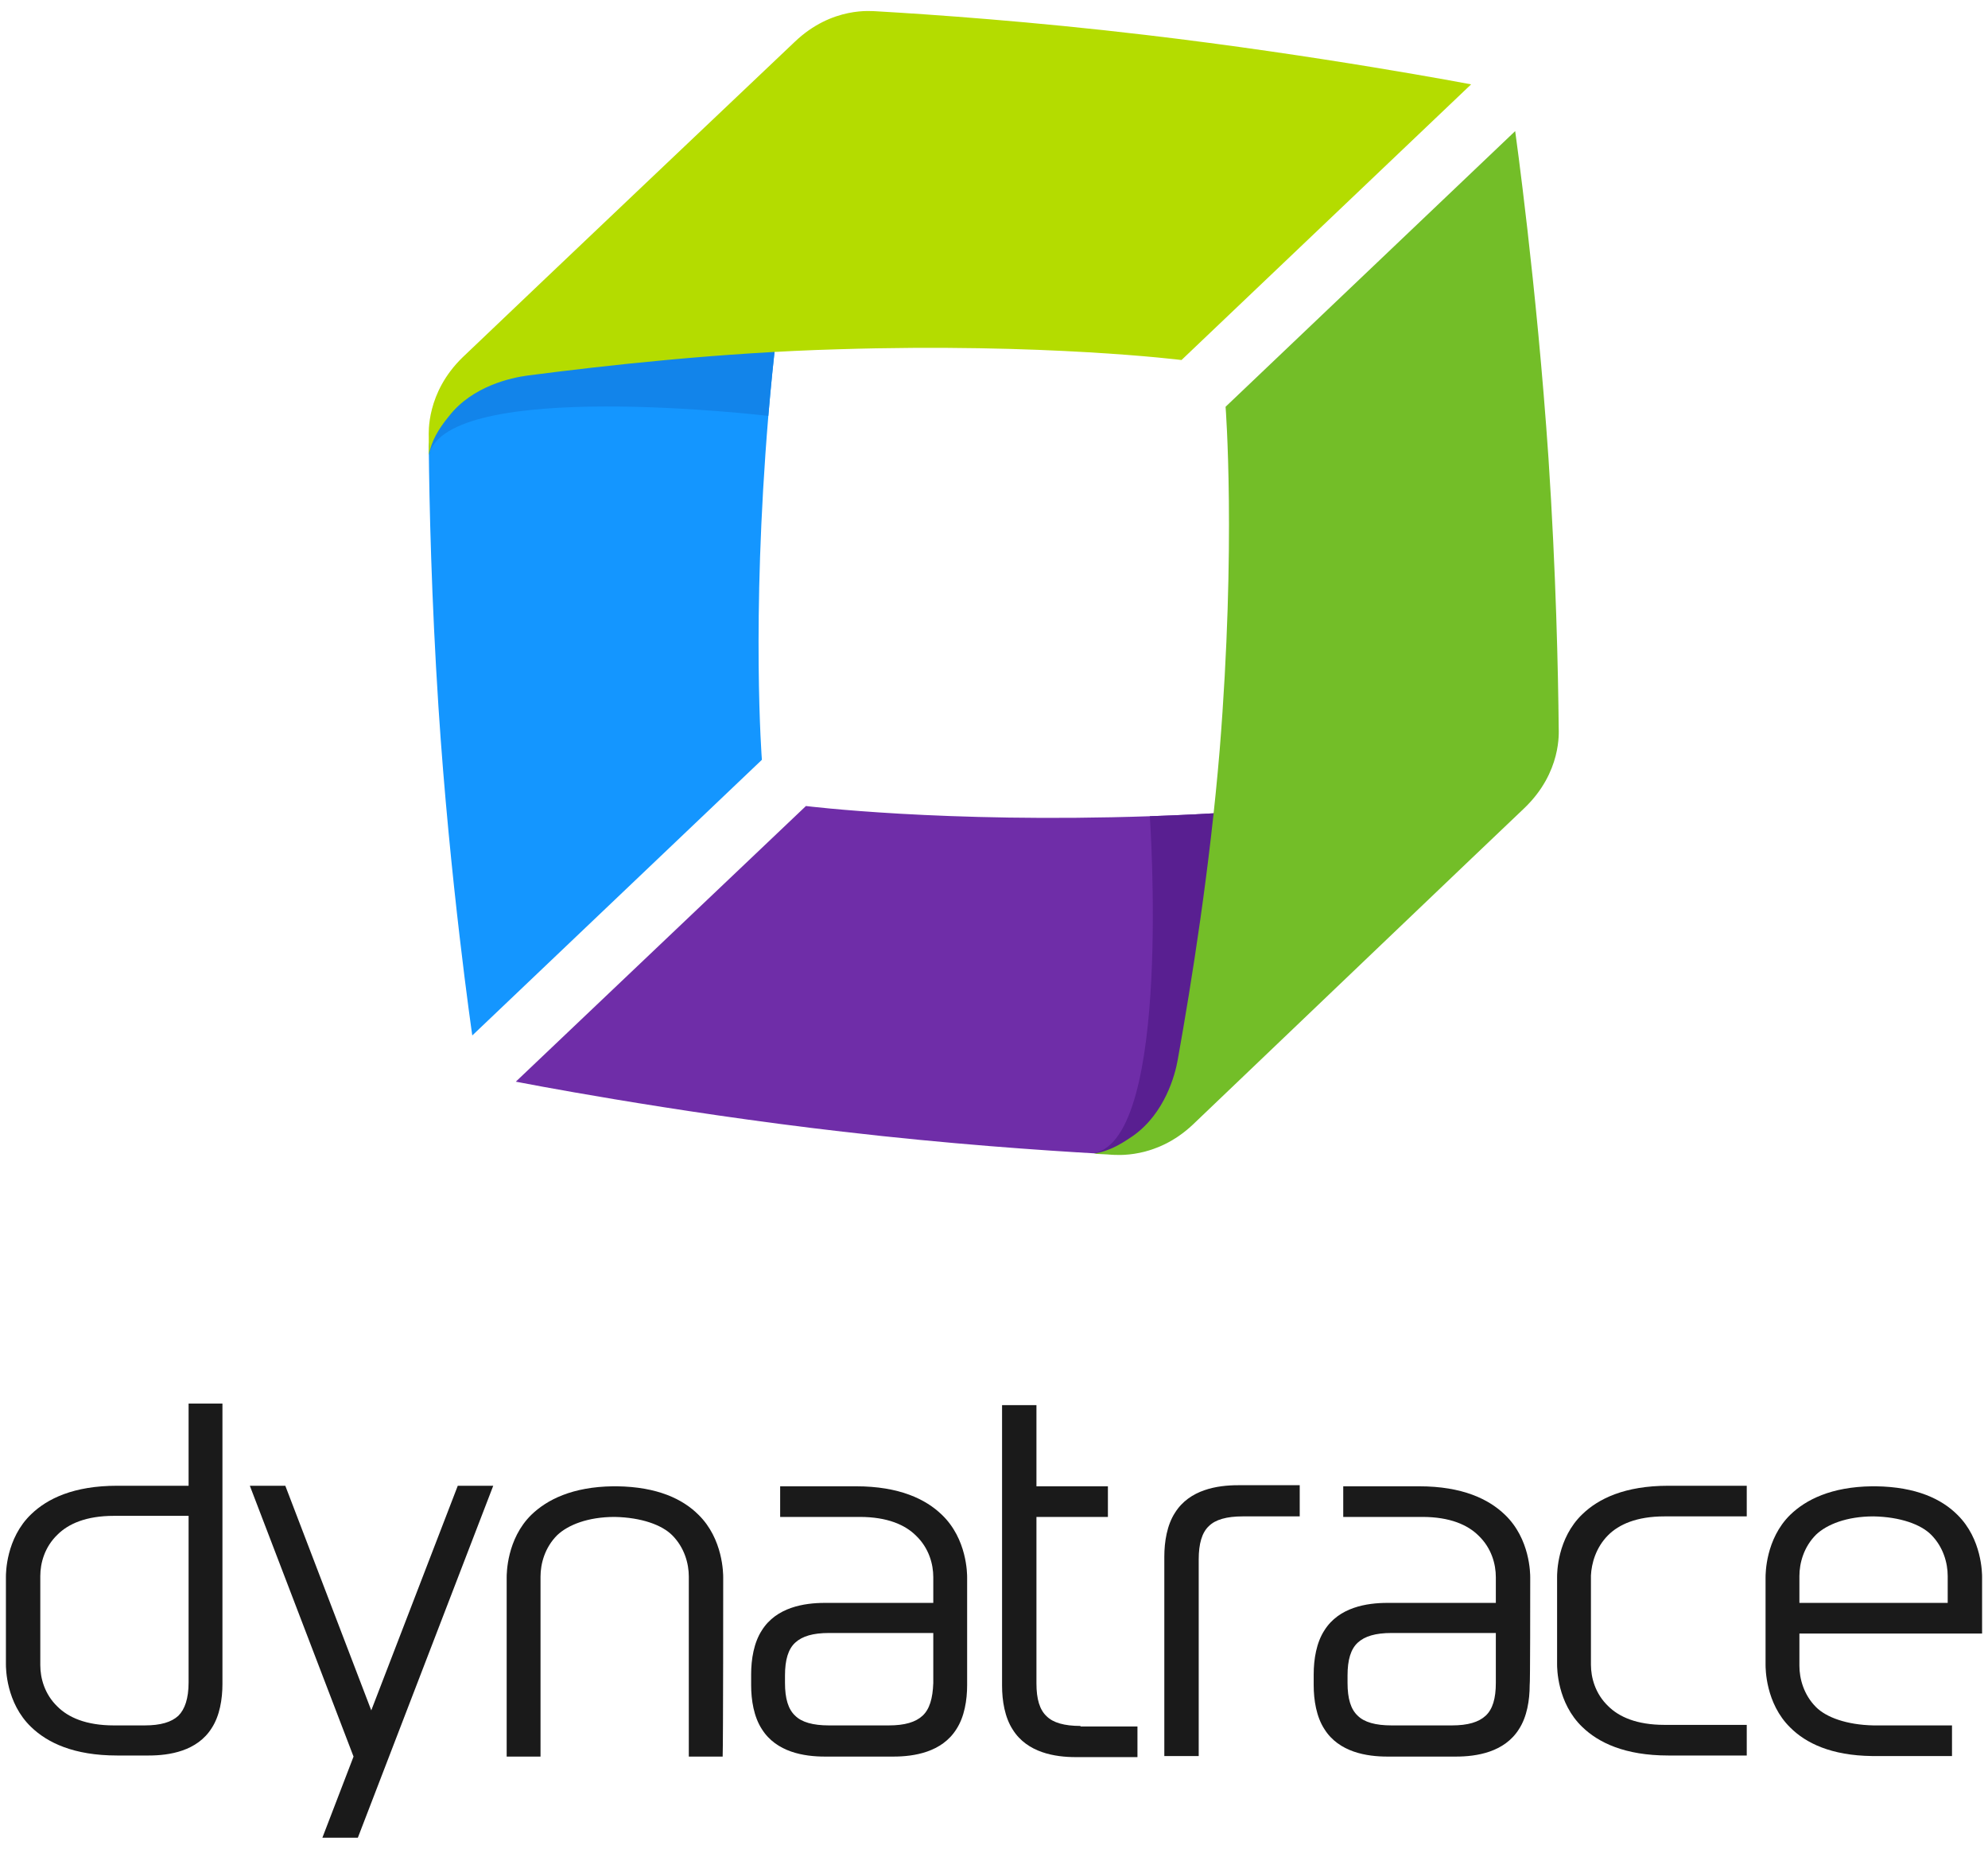
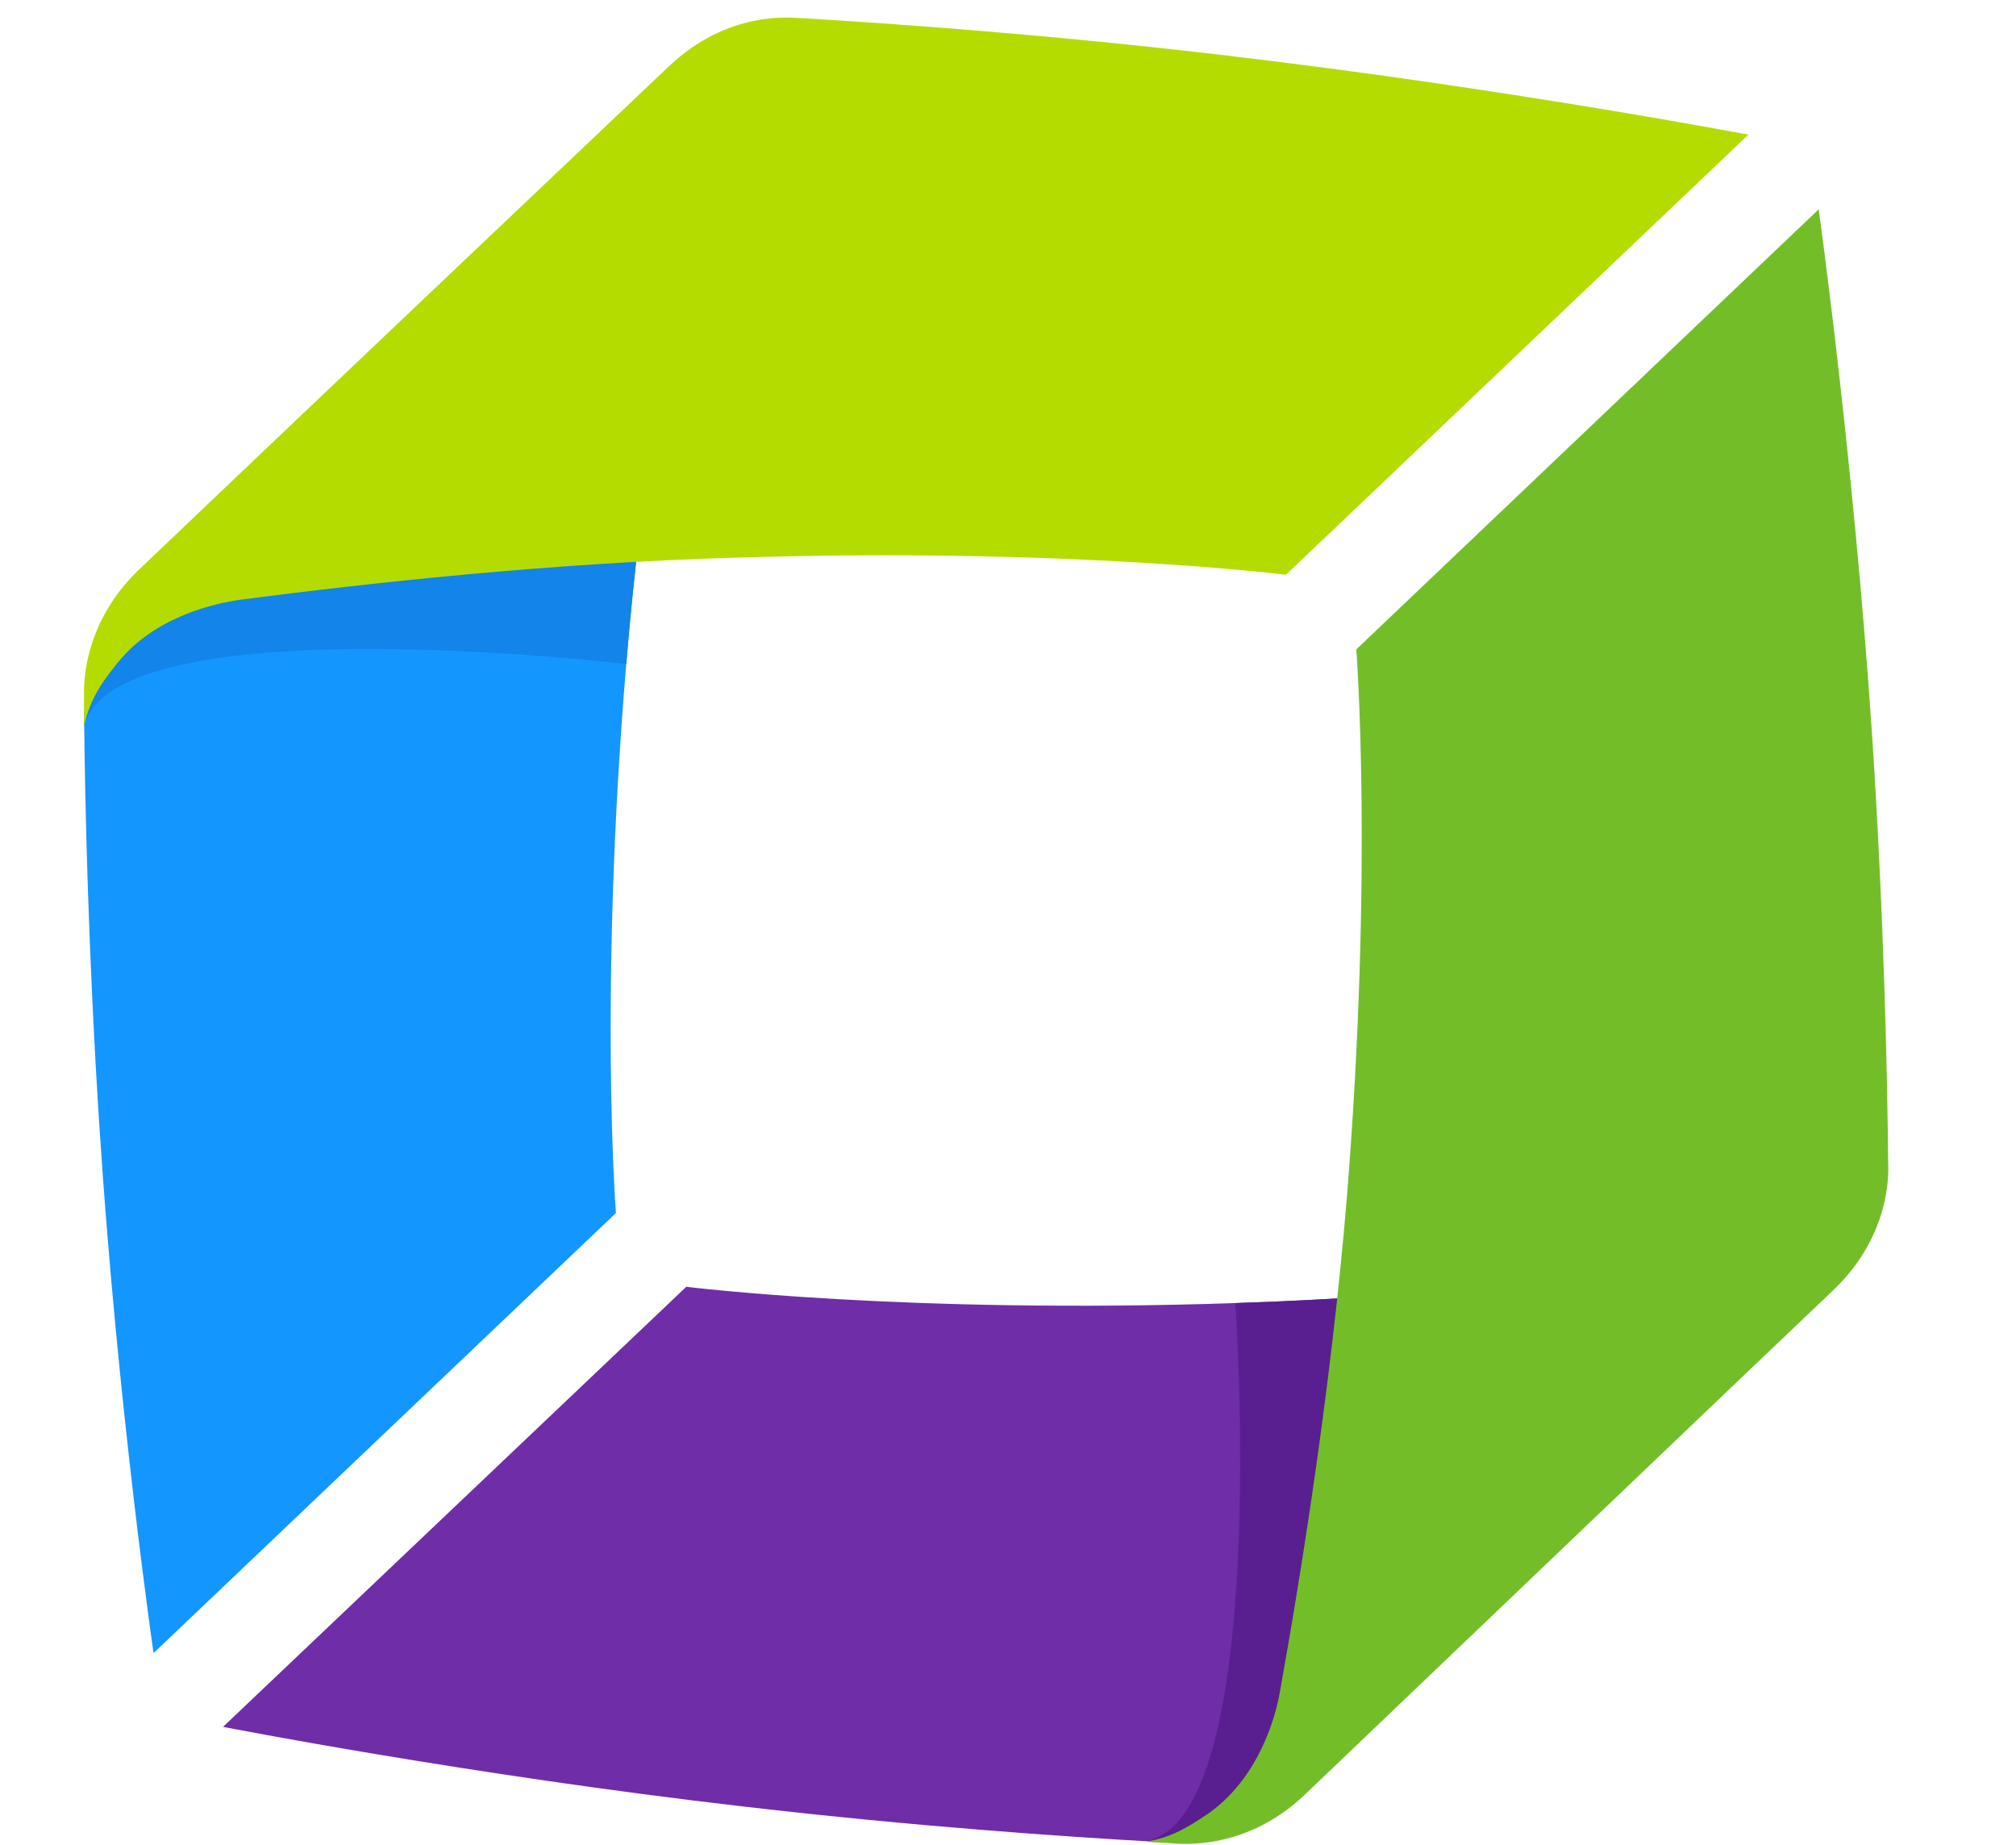
- <svg xmlns="http://www.w3.org/2000/svg" version="1.1" x="0px" y="0px" width="370px" height="344px" viewBox="0 0 370 344" enable-background="new 0 0 370 344" xml:space="preserve">
-   <g id="Background">
- </g>
-   <g id="Vertical">
- </g>
-   <g id="Horizontal">
- </g>
-   <g id="Dynatrace_Color">
- </g>
+ <svg xmlns="http://www.w3.org/2000/svg" version="1.1" viewBox="70 0 235 215" xml:space="preserve">
  <g id="Variants">
-     <g>
-       <g>
-         <g>
-           <path fill="#1A1A1A" d="M241.9,282.2h-10.6c-3,0-5.1,0.6-6.3,1.8c-1.3,1.2-1.9,3.3-1.9,6.2l0,36.6h-6.4l0-37.1      c0-2.8,0.5-5.9,2-8.2c2.7-4.3,7.9-5.1,11.7-5.1h11.5V282.2z" />
-         </g>
-         <g>
-           <path fill="#1A1A1A" d="M201.1,321.2c-3,0-5.1-0.6-6.3-1.8c-1.3-1.2-1.9-3.2-1.9-6.1v-31h13.3v-5.7h-13.3v-15.1h-6.4v52.2      c0,2.8,0.5,5.9,2,8.2c2.7,4.3,7.9,5.1,11.7,5.1h11.5v-5.7H201.1z" />
-         </g>
-         <path fill="#1A1A1A" d="M35.1,261.4v15.1l-13.3,0c-8.1,0-13,2.4-16,5.3c-4.7,4.5-4.7,11-4.7,11.7c0,0.8,0,15.4,0,16.2     c0,0.7,0,7.2,4.7,11.7c3,2.9,7.9,5.3,16,5.3h5.9c3.8,0,9-0.8,11.7-5.1c1.5-2.3,2-5.4,2-8.2v-52.2H35.1z M33.2,319.3     c-1.3,1.2-3.3,1.8-6.3,1.8h-5.7c-5.2,0-8.5-1.5-10.5-3.5c-2.4-2.3-3.2-5.3-3.2-7.7v-16.6c0-2.4,0.8-5.4,3.2-7.7     c2-2,5.3-3.5,10.5-3.5l13.9,0l0,31C35.1,316.1,34.4,318.1,33.2,319.3z" />
-         <path fill="#1A1A1A" d="M299.3,285.7c2-2,5.3-3.5,10.5-3.5h15.3v-5.7h-14.6c-8.1,0-13,2.4-16,5.3c-4.7,4.5-4.7,11-4.7,11.7     c0,0.4,0,15.8,0,16.2c0,0.7,0,7.2,4.7,11.7c3,2.9,7.9,5.3,16,5.3h14.6v-5.7h-15.3c-5.2,0-8.5-1.5-10.5-3.5     c-2.4-2.3-3.2-5.3-3.2-7.7v-16.6C296.2,291,297,288,299.3,285.7z" />
-         <path fill="#1A1A1A" d="M180,293.6c0-0.7,0-7.2-4.7-11.7c-3-2.9-7.9-5.3-16-5.3h-14.1v5.7H160c5.2,0,8.5,1.5,10.5,3.5     c2.4,2.3,3.2,5.3,3.2,7.7v4.8h-20.2c-3.8,0-9,0.8-11.7,5.1c-1.5,2.3-2,5.4-2,8.2v2c0,2.8,0.5,5.9,2,8.2c2.7,4.3,7.9,5.1,11.7,5.1     h12.8c3.8,0,9-0.8,11.7-5.1c1.5-2.3,2-5.4,2-8.2C180,313.6,180,296.9,180,293.6z M171.7,319.3c-1.3,1.2-3.3,1.8-6.3,1.8h-11.1     c-3,0-5.1-0.6-6.3-1.8c-1.3-1.2-1.9-3.2-1.9-6.1v-1.4c0-2.9,0.6-4.9,1.9-6.1c1.3-1.2,3.3-1.8,6.3-1.8h19.4l0,9.3     C173.6,316.1,173,318.1,171.7,319.3z" />
-         <path fill="#1A1A1A" d="M284.8,293.6c0-0.7,0-7.2-4.7-11.7c-3-2.9-7.9-5.3-16-5.3H250v5.7h14.7c5.2,0,8.5,1.5,10.5,3.5     c2.4,2.3,3.2,5.3,3.2,7.7v4.8h-20.2c-3.8,0-9,0.8-11.7,5.1c-1.5,2.3-2,5.4-2,8.2v2c0,2.8,0.5,5.9,2,8.2c2.7,4.3,7.9,5.1,11.7,5.1     H271c3.8,0,9-0.8,11.7-5.1c1.5-2.3,2-5.4,2-8.2C284.8,313.6,284.8,296.9,284.8,293.6z M276.5,319.3c-1.3,1.2-3.3,1.8-6.3,1.8H259     c-3,0-5.1-0.6-6.3-1.8c-1.3-1.2-1.9-3.2-1.9-6.1v-1.4c0-2.9,0.6-4.9,1.9-6.1c1.3-1.2,3.3-1.8,6.3-1.8h19.4l0,9.3     C278.4,316.1,277.8,318.1,276.5,319.3z" />
-         <polygon fill="#1A1A1A" points="91.8,276.5 85.2,276.5 69.1,318.3 53.1,276.5 46.5,276.5 65.8,326.9 60,342 66.6,342    " />
-         <path fill="#1A1A1A" d="M134.6,293.6c0-0.7,0-7.2-4.6-11.7c-2.9-2.9-7.6-5.2-15.2-5.3h-0.7c-7.6,0.1-12.3,2.5-15.2,5.3     c-4.6,4.5-4.6,11-4.6,11.7c0,0.8,0,30.7,0,33.3h6.3l0-33.5c0-2.4,0.8-5.4,3.1-7.7c2-1.9,5.7-3.4,10.7-3.4c5,0.1,8.8,1.5,10.7,3.4     c2.3,2.3,3.1,5.3,3.1,7.7l0,33.5h6.3C134.6,324.3,134.6,294.4,134.6,293.6z" />
-         <path fill="#1A1A1A" d="M364.3,281.9c-2.9-2.9-7.6-5.2-15.2-5.3h-0.7c-7.6,0.1-12.3,2.5-15.2,5.3c-4.6,4.5-4.6,11-4.6,11.7v16.2     c0,0.7,0,7.2,4.6,11.7c2.9,2.9,7.6,5.2,15.2,5.3h14.9v-5.7l-14.6,0c-5-0.1-8.8-1.5-10.7-3.4c-2.3-2.3-3.1-5.3-3.1-7.7v-6h34     v-10.5C368.9,292.9,368.9,286.4,364.3,281.9z M334.9,298.3v-5c0-2.4,0.8-5.4,3.1-7.7c2-1.9,5.7-3.4,10.7-3.4     c5,0.1,8.8,1.5,10.7,3.4c2.3,2.3,3.1,5.3,3.1,7.7l0,5H334.9z" />
-       </g>
-       <g>
-         <path fill="#1496FF" d="M151,19.8c-2.7,14.5-6.2,35.9-8,57.6c-3.2,38.4-1.2,64-1.2,64l-53.9,51.3c0,0-4.2-28.8-6.3-61.2     c-1.3-20-1.7-37.7-1.8-48.4c0-0.6,0.3-1.2,0.3-1.8c0-0.7,0.9-7.9,7.9-14.5C95.7,59.5,151.8,15.5,151,19.8z" />
-         <path fill="#1284EA" d="M151,19.8c-2.7,14.5-6.2,35.9-8,57.6c0,0-59.7-7.1-63.2,7.3c0-0.7,1-9.5,8-16.2     C95.5,61.1,151.8,15.5,151,19.8z" />
-         <path fill="#B4DC00" d="M79.8,81.3c0,1,0,2.1,0,3.3c0.6-2.6,1.6-4.5,3.8-7.2c4.4-5.6,11.6-7.1,14.5-7.5     c14.6-1.9,36.2-4.3,57.9-4.9c38.5-1.2,63.9,2,63.9,2l53.9-51.3c0,0-28.3-5.4-60.6-9.2c-21.1-2.5-39.7-3.8-50.1-4.4     c-0.7,0-8.2-1-15.2,5.7c-7.7,7.3-46.3,43.9-61.8,58.7C79.3,73.1,79.8,80.6,79.8,81.3z" />
-         <path fill="#6F2DA8" d="M271.9,146.8c-14.6,2-36.1,4.4-57.9,5.1c-38.5,1.3-64-1.9-64-1.9L96,201.3c0,0,28.6,5.6,60.8,9.3     c19.7,2.3,37.3,3.5,47.9,4.1c0.7,0,2-0.6,2.7-0.6c0.7,0,8.2-1.3,15.2-8C230.4,198.8,276.2,146.3,271.9,146.8z" />
-         <path fill="#591F91" d="M271.9,146.8c-14.6,2-36.1,4.4-57.9,5.1c0,0,4.2,60-10.4,62.7c0.7,0,10.6-0.5,17.6-7.1     C228.9,200.2,276.2,146.3,271.9,146.8z" />
-         <path fill="#73BE28" d="M206.9,214.9c-1-0.1-2.1-0.1-3.3-0.2c2.7-0.5,4.5-1.4,7.4-3.4c5.8-4.2,7.7-11.2,8.2-14.1     c2.6-14.5,6-35.9,7.8-57.6c3.1-38.4,1.1-63.9,1.1-63.9l53.9-51.3c0,0,4,28.5,6.2,60.9c1.4,21.2,1.8,39.8,1.9,50.2     c0,0.7,0.6,8.2-6.4,14.9c-7.7,7.3-46.2,44.1-61.7,58.9C215.1,215.8,207.6,214.9,206.9,214.9z" />
-       </g>
-     </g>
+     <path fill="#1496FF" d="M151,19.8c-2.7,14.5-6.2,35.9-8,57.6c-3.2,38.4-1.2,64-1.2,64l-53.9,51.3c0,0-4.2-28.8-6.3-61.2    c-1.3-20-1.7-37.7-1.8-48.4c0-0.6,0.3-1.2,0.3-1.8c0-0.7,0.9-7.9,7.9-14.5C95.7,59.5,151.8,15.5,151,19.8z" />
+     <path fill="#1284EA" d="M151,19.8c-2.7,14.5-6.2,35.9-8,57.6c0,0-59.7-7.1-63.2,7.3c0-0.7,1-9.5,8-16.2    C95.5,61.1,151.8,15.5,151,19.8z" />
+     <path fill="#B4DC00" d="M79.8,81.3c0,1,0,2.1,0,3.3c0.6-2.6,1.6-4.5,3.8-7.2c4.4-5.6,11.6-7.1,14.5-7.5    c14.6-1.9,36.2-4.3,57.9-4.9c38.5-1.2,63.9,2,63.9,2l53.9-51.3c0,0-28.3-5.4-60.6-9.2c-21.1-2.5-39.7-3.8-50.1-4.4    c-0.7,0-8.2-1-15.2,5.7c-7.7,7.3-46.3,43.9-61.8,58.7C79.3,73.1,79.8,80.6,79.8,81.3z" />
+     <path fill="#6F2DA8" d="M271.9,146.8c-14.6,2-36.1,4.4-57.9,5.1c-38.5,1.3-64-1.9-64-1.9L96,201.3c0,0,28.6,5.6,60.8,9.3    c19.7,2.3,37.3,3.5,47.9,4.1c0.7,0,2-0.6,2.7-0.6c0.7,0,8.2-1.3,15.2-8C230.4,198.8,276.2,146.3,271.9,146.8z" />
+     <path fill="#591F91" d="M271.9,146.8c-14.6,2-36.1,4.4-57.9,5.1c0,0,4.2,60-10.4,62.7c0.7,0,10.6-0.5,17.6-7.1    C228.9,200.2,276.2,146.3,271.9,146.8z" />
+     <path fill="#73BE28" d="M206.9,214.9c-1-0.1-2.1-0.1-3.3-0.2c2.7-0.5,4.5-1.4,7.4-3.4c5.8-4.2,7.7-11.2,8.2-14.1    c2.6-14.5,6-35.9,7.8-57.6c3.1-38.4,1.1-63.9,1.1-63.9l53.9-51.3c0,0,4,28.5,6.2,60.9c1.4,21.2,1.8,39.8,1.9,50.2    c0,0.7,0.6,8.2-6.4,14.9c-7.7,7.3-46.2,44.1-61.7,58.9C215.1,215.8,207.6,214.9,206.9,214.9z" />
  </g>
</svg>
